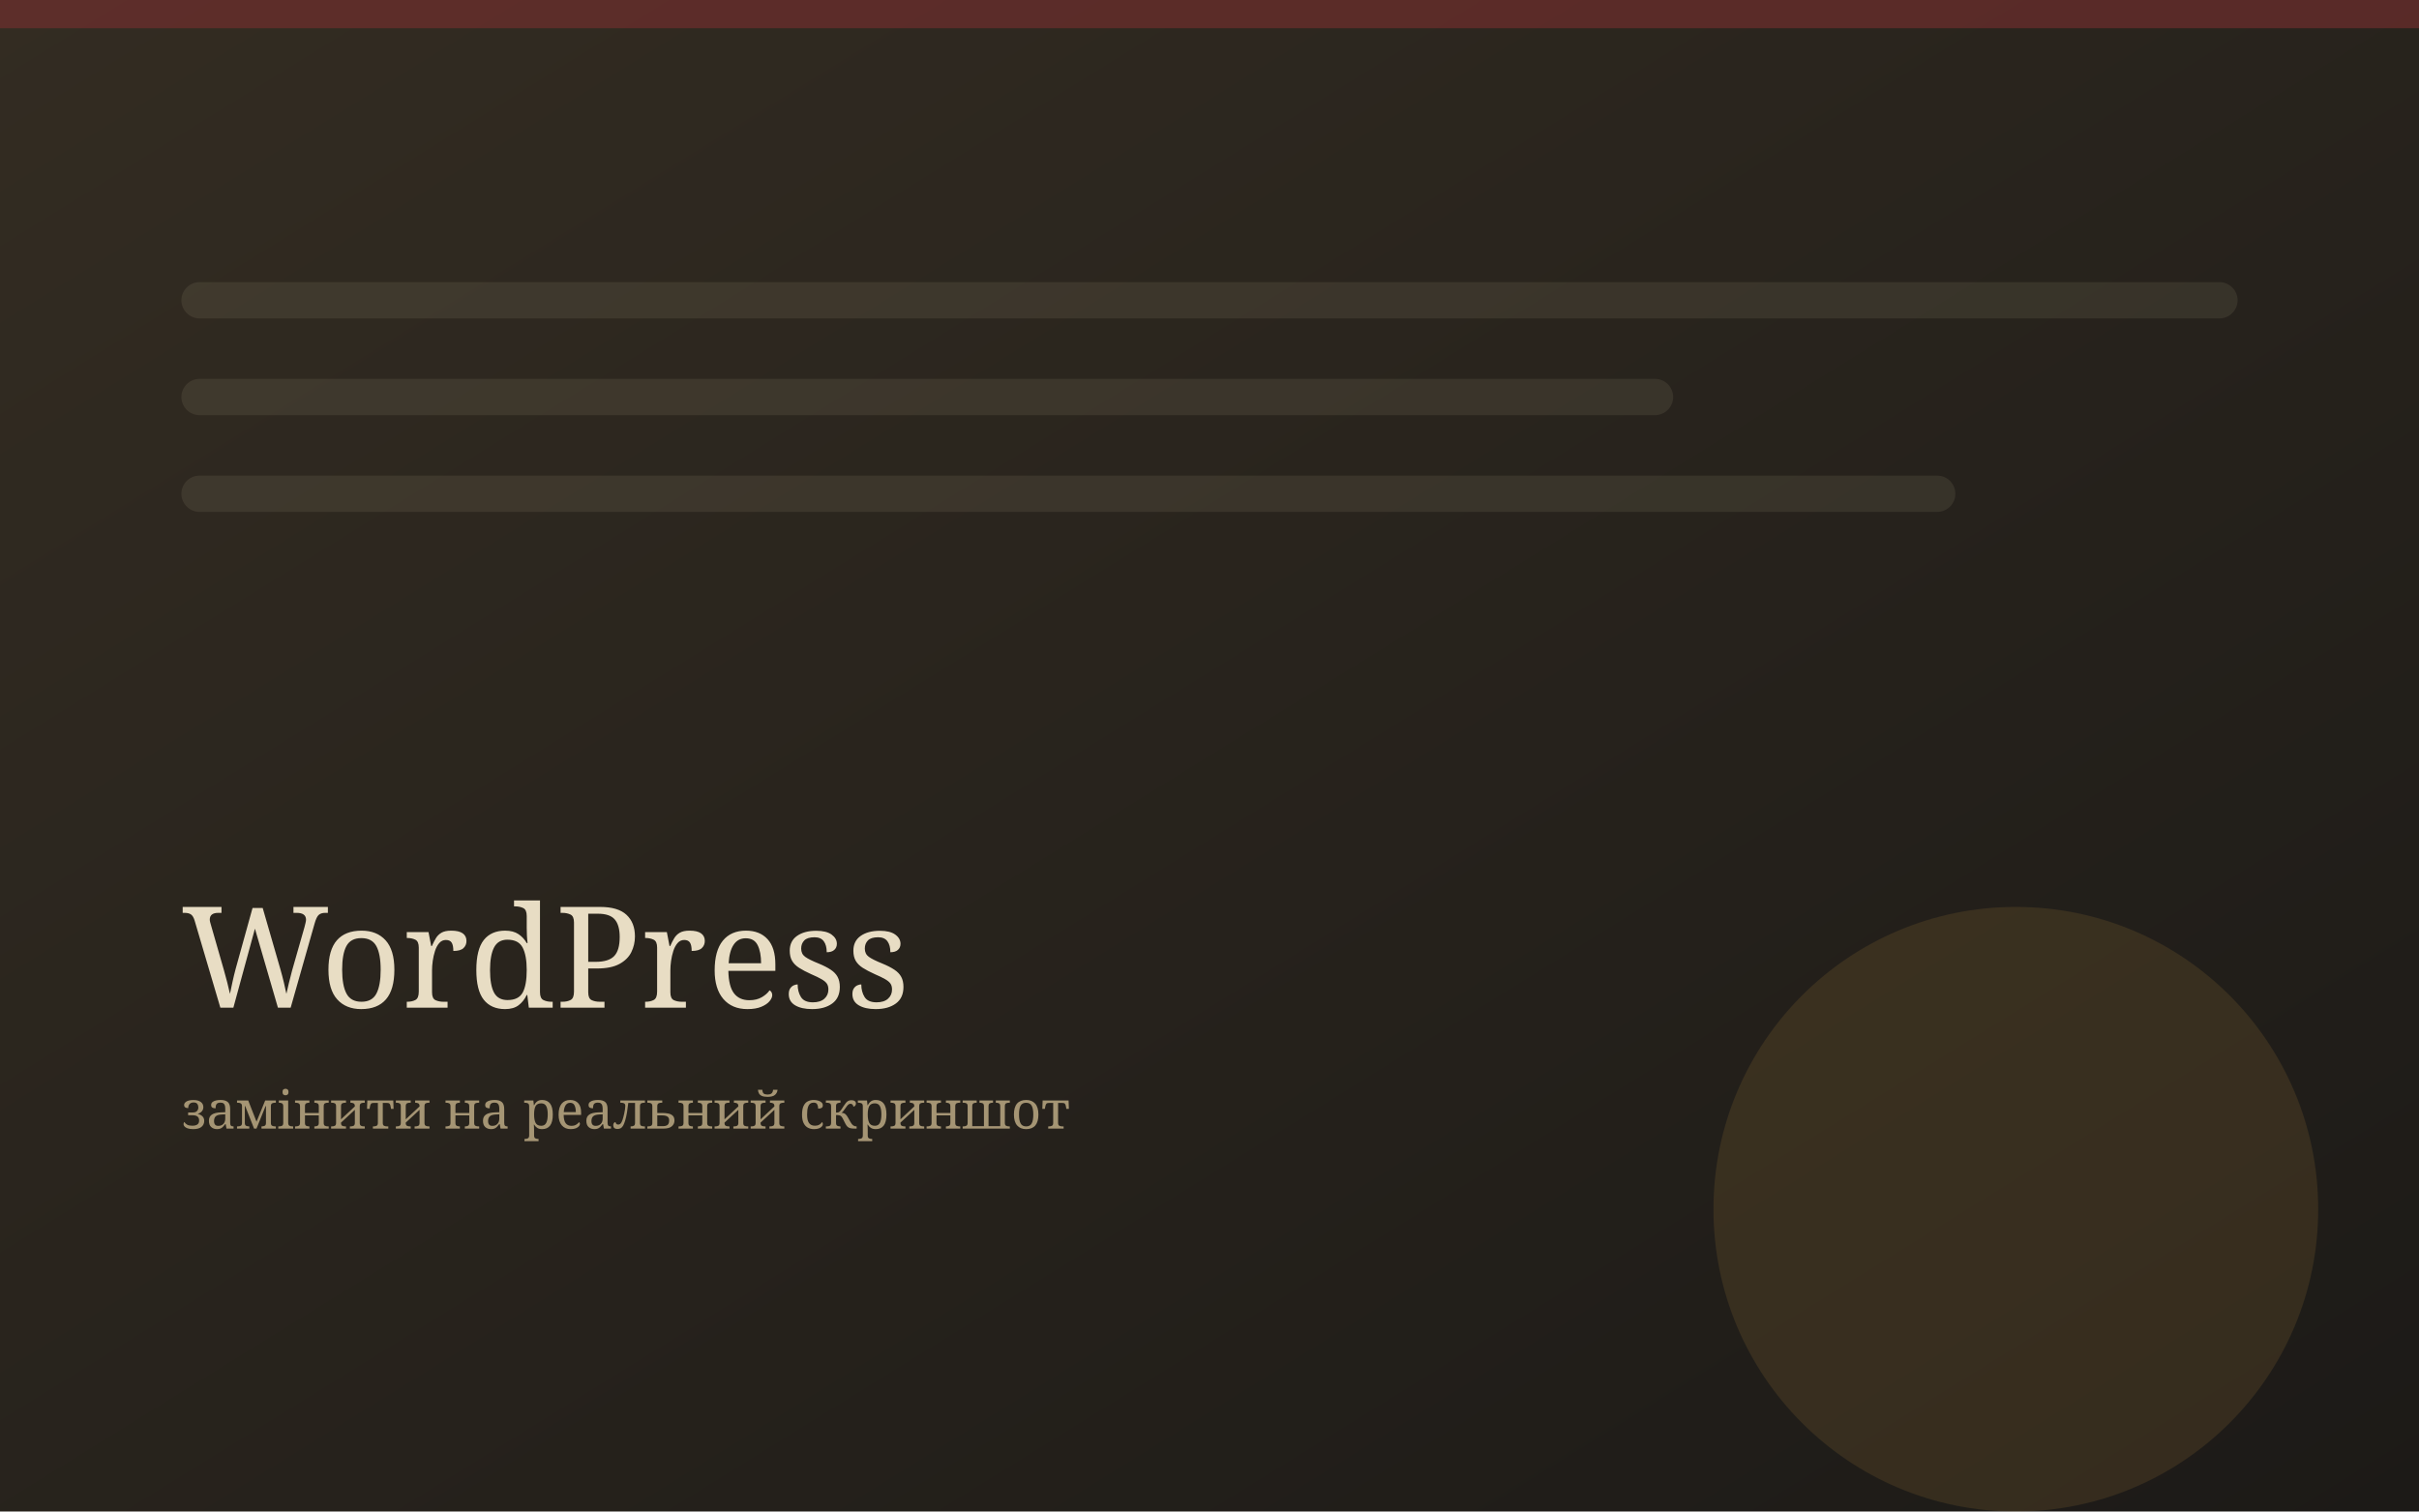
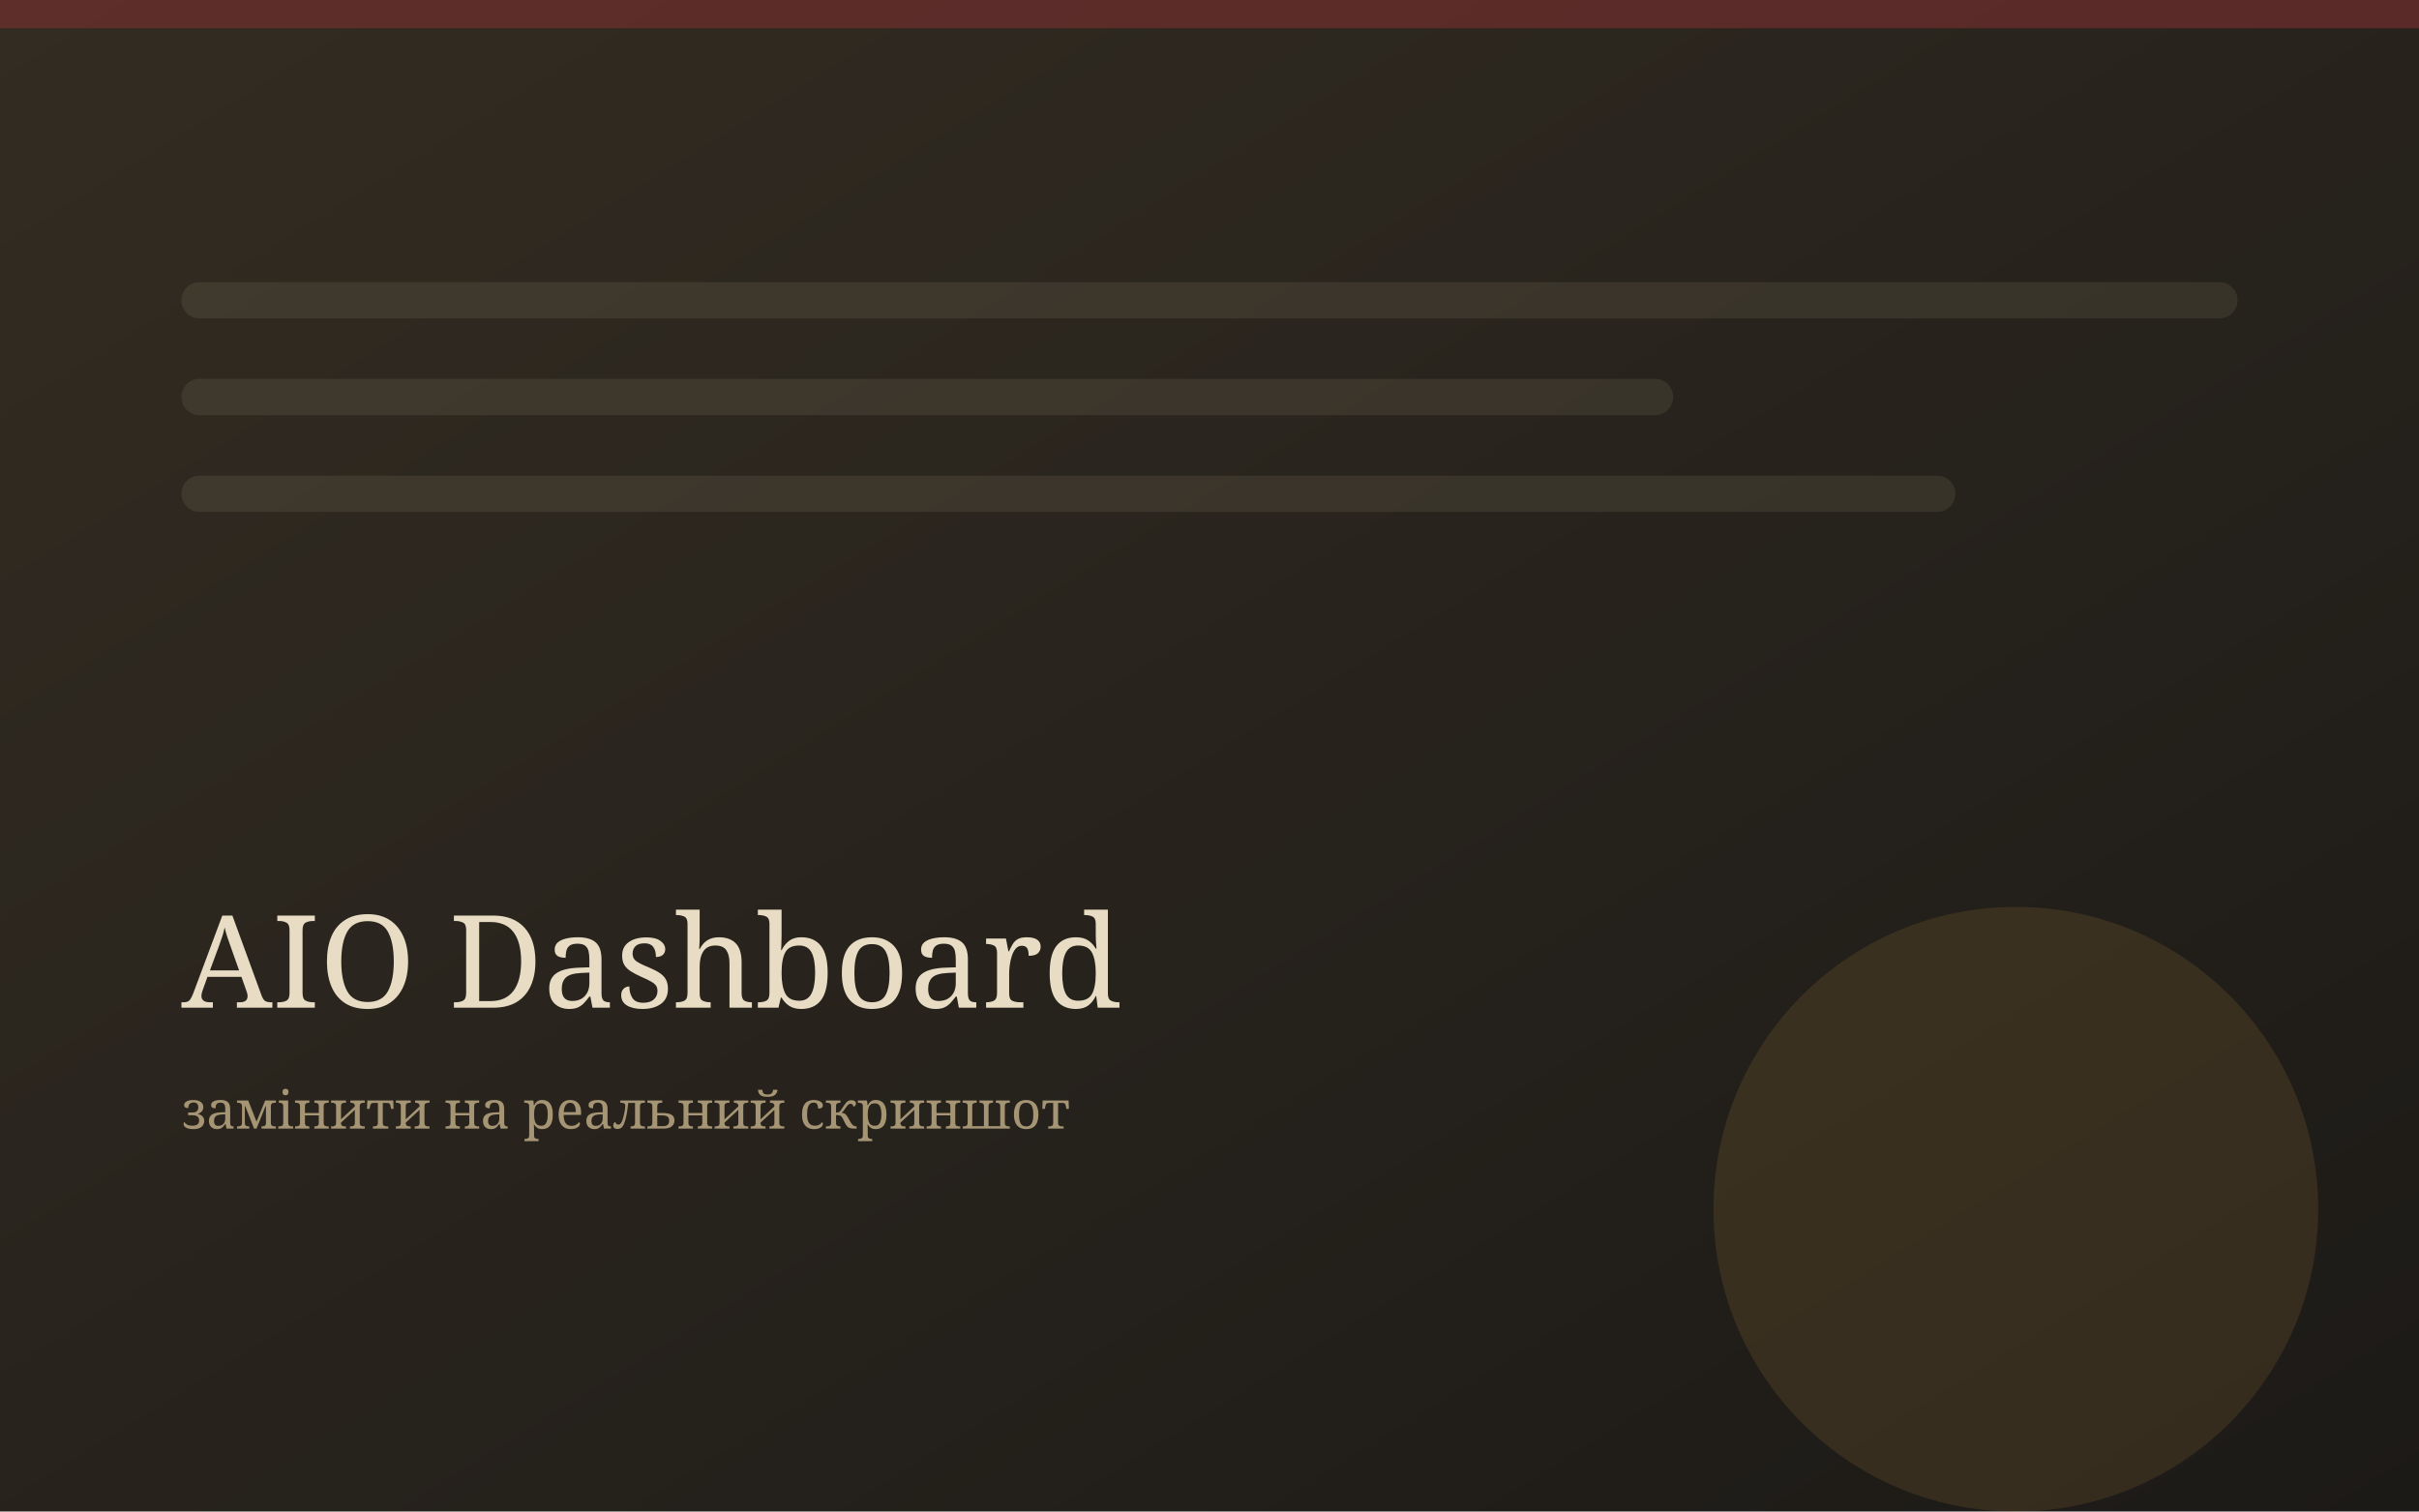
<svg xmlns="http://www.w3.org/2000/svg" viewBox="0 0 1200 750" width="1200" height="750" role="img" aria-label="Заглушка обкладинки">
  <defs>
    <linearGradient id="b" x1="0" y1="0" x2="1" y2="1">
      <stop offset="0%" stop-color="#332c22" />
      <stop offset="100%" stop-color="#1c1a17" />
    </linearGradient>
  </defs>
  <rect width="1200" height="750" fill="url(#b)" />
  <rect x="0" y="0" width="1200" height="14" fill="#7a2e2e" opacity="0.6" />
  <g fill="#d9c9a3" opacity="0.1">
    <rect x="90" y="140" width="1020" height="18" rx="9" />
    <rect x="90" y="188" width="740" height="18" rx="9" />
    <rect x="90" y="236" width="880" height="18" rx="9" />
  </g>
  <circle cx="1000" cy="600" r="150" fill="#c9973f" opacity="0.14" />
-   <text x="90" y="500" font-family="Georgia, serif" font-size="70" fill="#e8ddc4">WordPress</text>
+   <text x="90" y="500" font-family="Georgia, serif" font-size="64" fill="#e8ddc4">AIO Dashboard</text>
  <text x="90" y="560" font-family="Georgia, serif" font-size="26" fill="#c4b189" opacity="0.8">замінити на реальний скриншот</text>
</svg>
